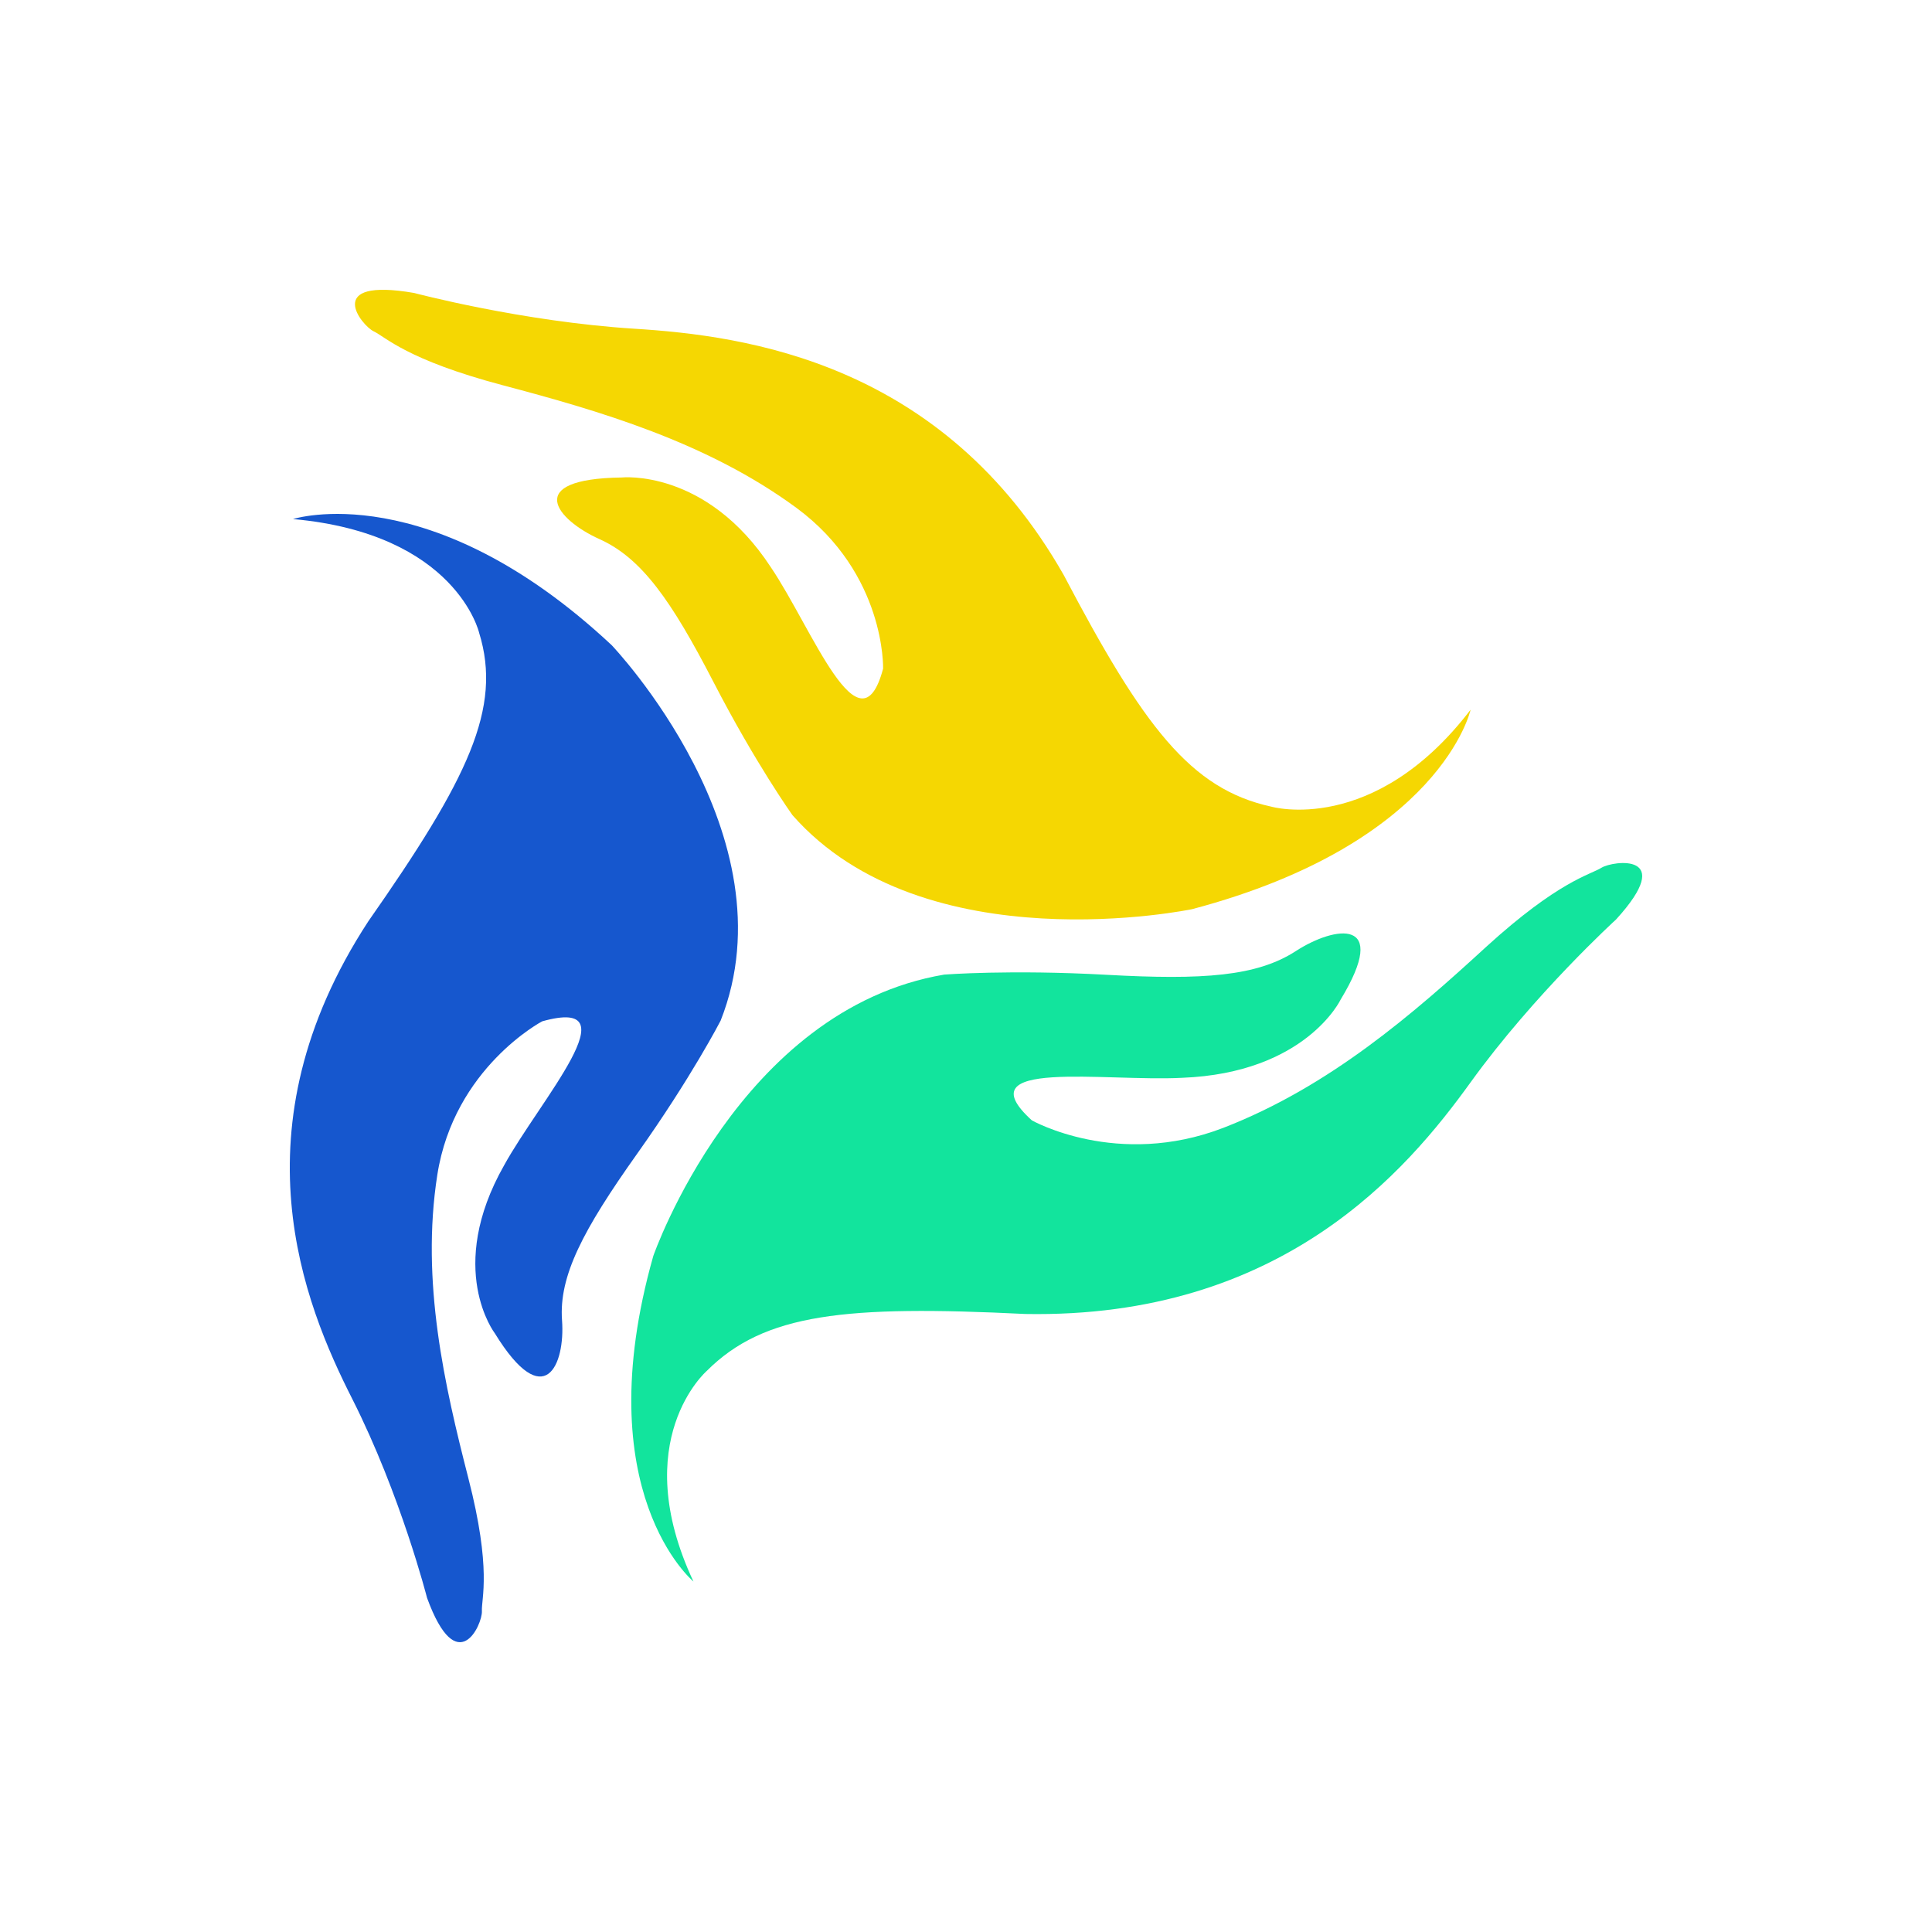
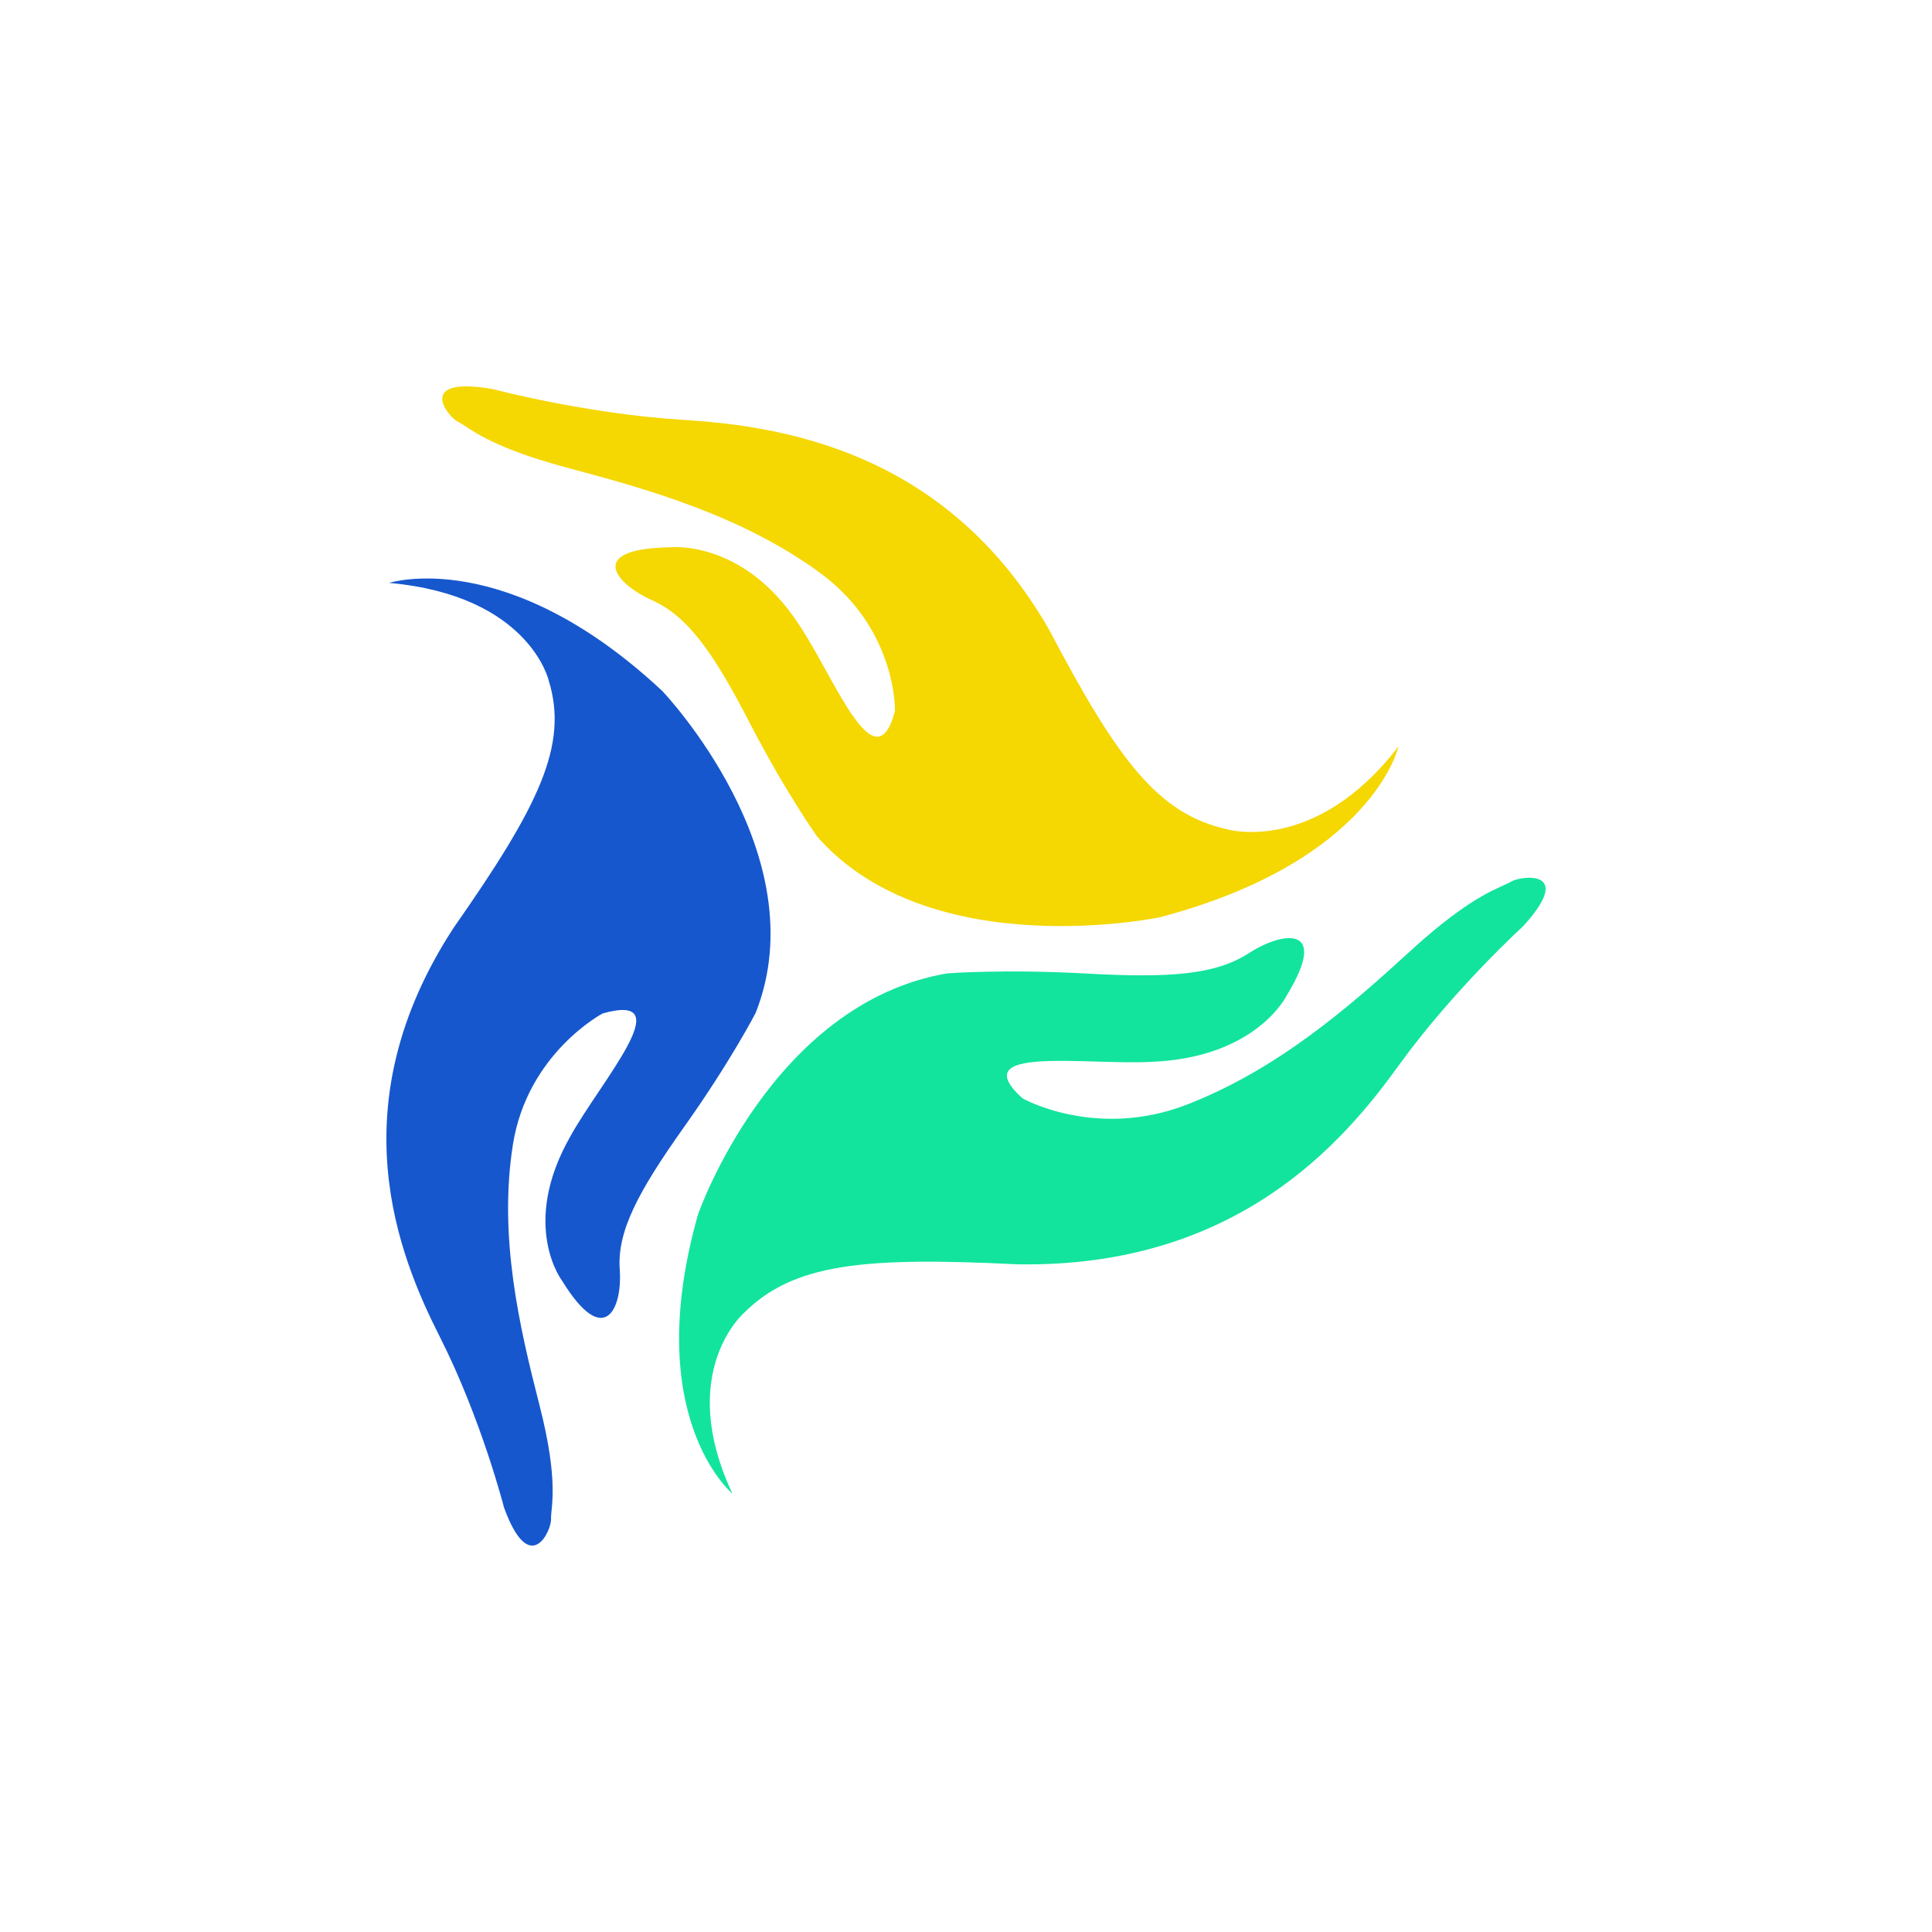
<svg xmlns="http://www.w3.org/2000/svg" version="1.1" id="Layer_1" x="0px" y="0px" width="200" height="200" viewBox="0 0 200 200" enable-background="new 0 0 1000 1000" xml:space="preserve">
  <defs id="defs28">
	
	
- </defs>
-   <g id="g32" transform="matrix(0.2628248,-0.06817338,0.06850469,0.2475985,-71.69844,-2.879987)">
-     <g id="g21">
-       <g id="g19">
-         <g id="g17">
-           <g id="g30">
-             <path id="path24" fill="#f5d702" d="m 597.4,556.226 c 0,0 -104.089,-5.18 -137.359,-77.144 0,0 -8.288,-23.774 -15.494,-59.971 -7.221,-36.199 -13.837,-55.62 -27.419,-67.266 -13.602,-11.719 -22.302,-31.303 14.483,-21.736 0,0 31.986,4.973 45.703,50.113 8.985,28.009 13.45,82.792 30.946,50.893 0,0 10.644,-36.677 -15.5,-71.467 -26.181,-34.731 -62.763,-57.919 -95.518,-77.588 -32.729,-19.66 -38.041,-30.622 -41.919,-34.074 -3.841,-3.495 -13.295,-26.304 18.763,-10.869 0,0 36.712,22.094 77.263,36.22 40.541,14.092 109.977,44.388 132.795,139.509 13.866,67.117 24.813,96.346 52.706,111.38 0,0 34.662,21.966 83.132,-17.63 0.002,-0.004 -24.208,49.06 -122.582,49.63 z" />
-             <path id="path26" fill="#12e49d" d="m 364.071,637.014 c 0,0 56.525,-87.568 135.531,-80.349 0,0 24.755,4.663 59.688,16.522 34.949,11.851 55.046,15.8 71.956,9.873 16.922,-5.899 38.26,-3.663 11.54,23.43 0,0 -20.266,25.164 -66.249,14.51 -28.747,-6.215 -78.378,-29.753 -59.538,1.403 0,0 26.471,27.538 69.675,22.277 43.187,-5.3 81.532,-25.385 114.863,-43.964 33.428,-18.483 45.556,-17.595 50.511,-19.235 4.963,-1.587 29.457,1.631 0.045,21.676 0,0 -37.546,20.759 -69.998,48.799 -32.459,28.08 -93.43,73.084 -187.23,45.3 -65.029,-21.614 -95.825,-26.67 -122.829,-10.007 0,0 -36.294,18.984 -26.298,80.802 0.01,0.02 -30.314,-45.53 18.333,-131.037 z" />
-             <path id="path28" fill="#1657ce" d="m 410.883,394.487 c 0,0 47.578,92.754 1.879,157.511 0,0 -16.425,19.099 -44.167,43.435 -27.742,24.341 -41.266,39.806 -44.59,57.412 -3.291,17.586 -15.945,34.961 -26.018,-1.712 0,0 -11.678,-30.148 20.537,-64.652 19.766,-21.74 64.951,-53.01 28.579,-52.263 0,0 -37.069,9.156 -54.132,49.251 -17.019,40.015 -18.756,83.258 -19.447,121.461 -0.638,38.177 -7.489,48.247 -8.55,53.31 -1.104,5.118 -16.114,24.708 -18.801,-10.774 0,0 0.798,-42.855 -7.231,-85.052 -8.092,-42.169 -16.571,-117.439 54.385,-184.756 51.206,-45.566 71.024,-69.651 70.115,-101.399 0,0 1.676,-40.94 -56.838,-63.193 0.01,0.026 54.639,-3.439 104.279,81.421 z" />
-           </g>
-         </g>
-       </g>
-     </g>
+ 
+ 		
+ 	
+ 			
+ 		
+ 				
+ 			
+ 					
+ 				
+ 						
+ 						
+ 						
+ 					</defs>
+   <g id="g870">
+     <path id="path24" style="stroke-width:0.226;fill:#f5d702;fill-opacity:1" d="m 120.072,94.955 c 0,0 -23.753,4.983 -35.474,-8.346 0,0 -3.263,-4.561 -7.012,-11.822 -3.752,-7.26 -6.383,-10.996 -10.127,-12.673 -3.752,-1.692 -6.862,-5.34 1.986,-5.459 0,0 7.498,-0.814 13.238,7.965 3.669,5.419 7.891,16.785 9.96,8.993 0,0 0.244,-8.406 -7.688,-14.262 C 77.019,53.509 67.416,50.726 58.882,48.465 50.355,46.206 48.514,44.189 47.438,43.683 46.367,43.166 42.898,38.878 51.027,40.28 c 0,0 9.568,2.544 19.532,3.172 9.96,0.622 27.382,2.994 38.108,21.848 7.065,13.434 11.247,18.997 18.414,20.558 0,0 9.098,2.636 17.693,-8.599 2.2e-4,-9.66e-4 -2.573,11.826 -24.701,17.696 z" />
+     <path id="path26" style="stroke-width:0.226;fill:#12e49d;fill-opacity:1" d="m 72.252,125.735 c 0,0 7.592,-21.887 25.814,-24.972 0,0 5.851,-0.457 14.417,0.019 8.569,0.473 13.328,0.137 16.79,-2.109 3.466,-2.241 8.404,-3.013 3.975,4.298 0,0 -3.088,6.525 -14.072,6.951 -6.841,0.361 -19.404,-1.734 -13.33,3.777 0,0 7.58,4.298 17.004,0.656 9.418,-3.648 16.877,-10.152 23.295,-16.042 6.445,-5.876 9.23,-6.396 10.25,-7.034 1.025,-0.627 6.732,-1.375 1.283,4.598 0,0 -7.239,6.6 -12.904,14.447 -5.664,7.856 -16.756,20.97 -39.519,20.555 -15.919,-0.787 -23.153,-0.061 -28.258,5.054 0,0 -7.062,6.15 -1.18,18.685 0.003,0.004 -9.503,-7.891 -3.564,-28.881 z" />
+     <path id="path28" style="stroke-width:0.226;fill:#1657ce;fill-opacity:1" d="m 68.557,71.528 c 0,0 16.165,16.905 9.672,33.318 0,0 -2.579,5.013 -7.399,11.799 -4.82,6.787 -6.959,10.859 -6.674,14.79 0.291,3.925 -1.539,8.351 -5.962,1.157 0,0 -4.401,-5.716 0.83,-14.921 3.176,-5.769 11.519,-15.046 3.369,-12.762 0,0 -7.813,4.109 -9.303,13.616 -1.484,9.487 0.663,18.766 2.751,26.914 2.098,8.139 1.146,10.677 1.204,11.813 0.052,1.151 -2.179,6.185 -4.868,-1.188 0,0 -2.337,-9.142 -6.623,-17.628 -4.299,-8.477 -10.629,-23.955 1.403,-42.388 8.86,-12.663 11.91,-18.932 9.841,-25.617 0,0 -2.026,-8.787 -16.515,-10.09 0.004,0.005 12.107,-3.923 28.273,11.186 z" />
  </g>
</svg>
